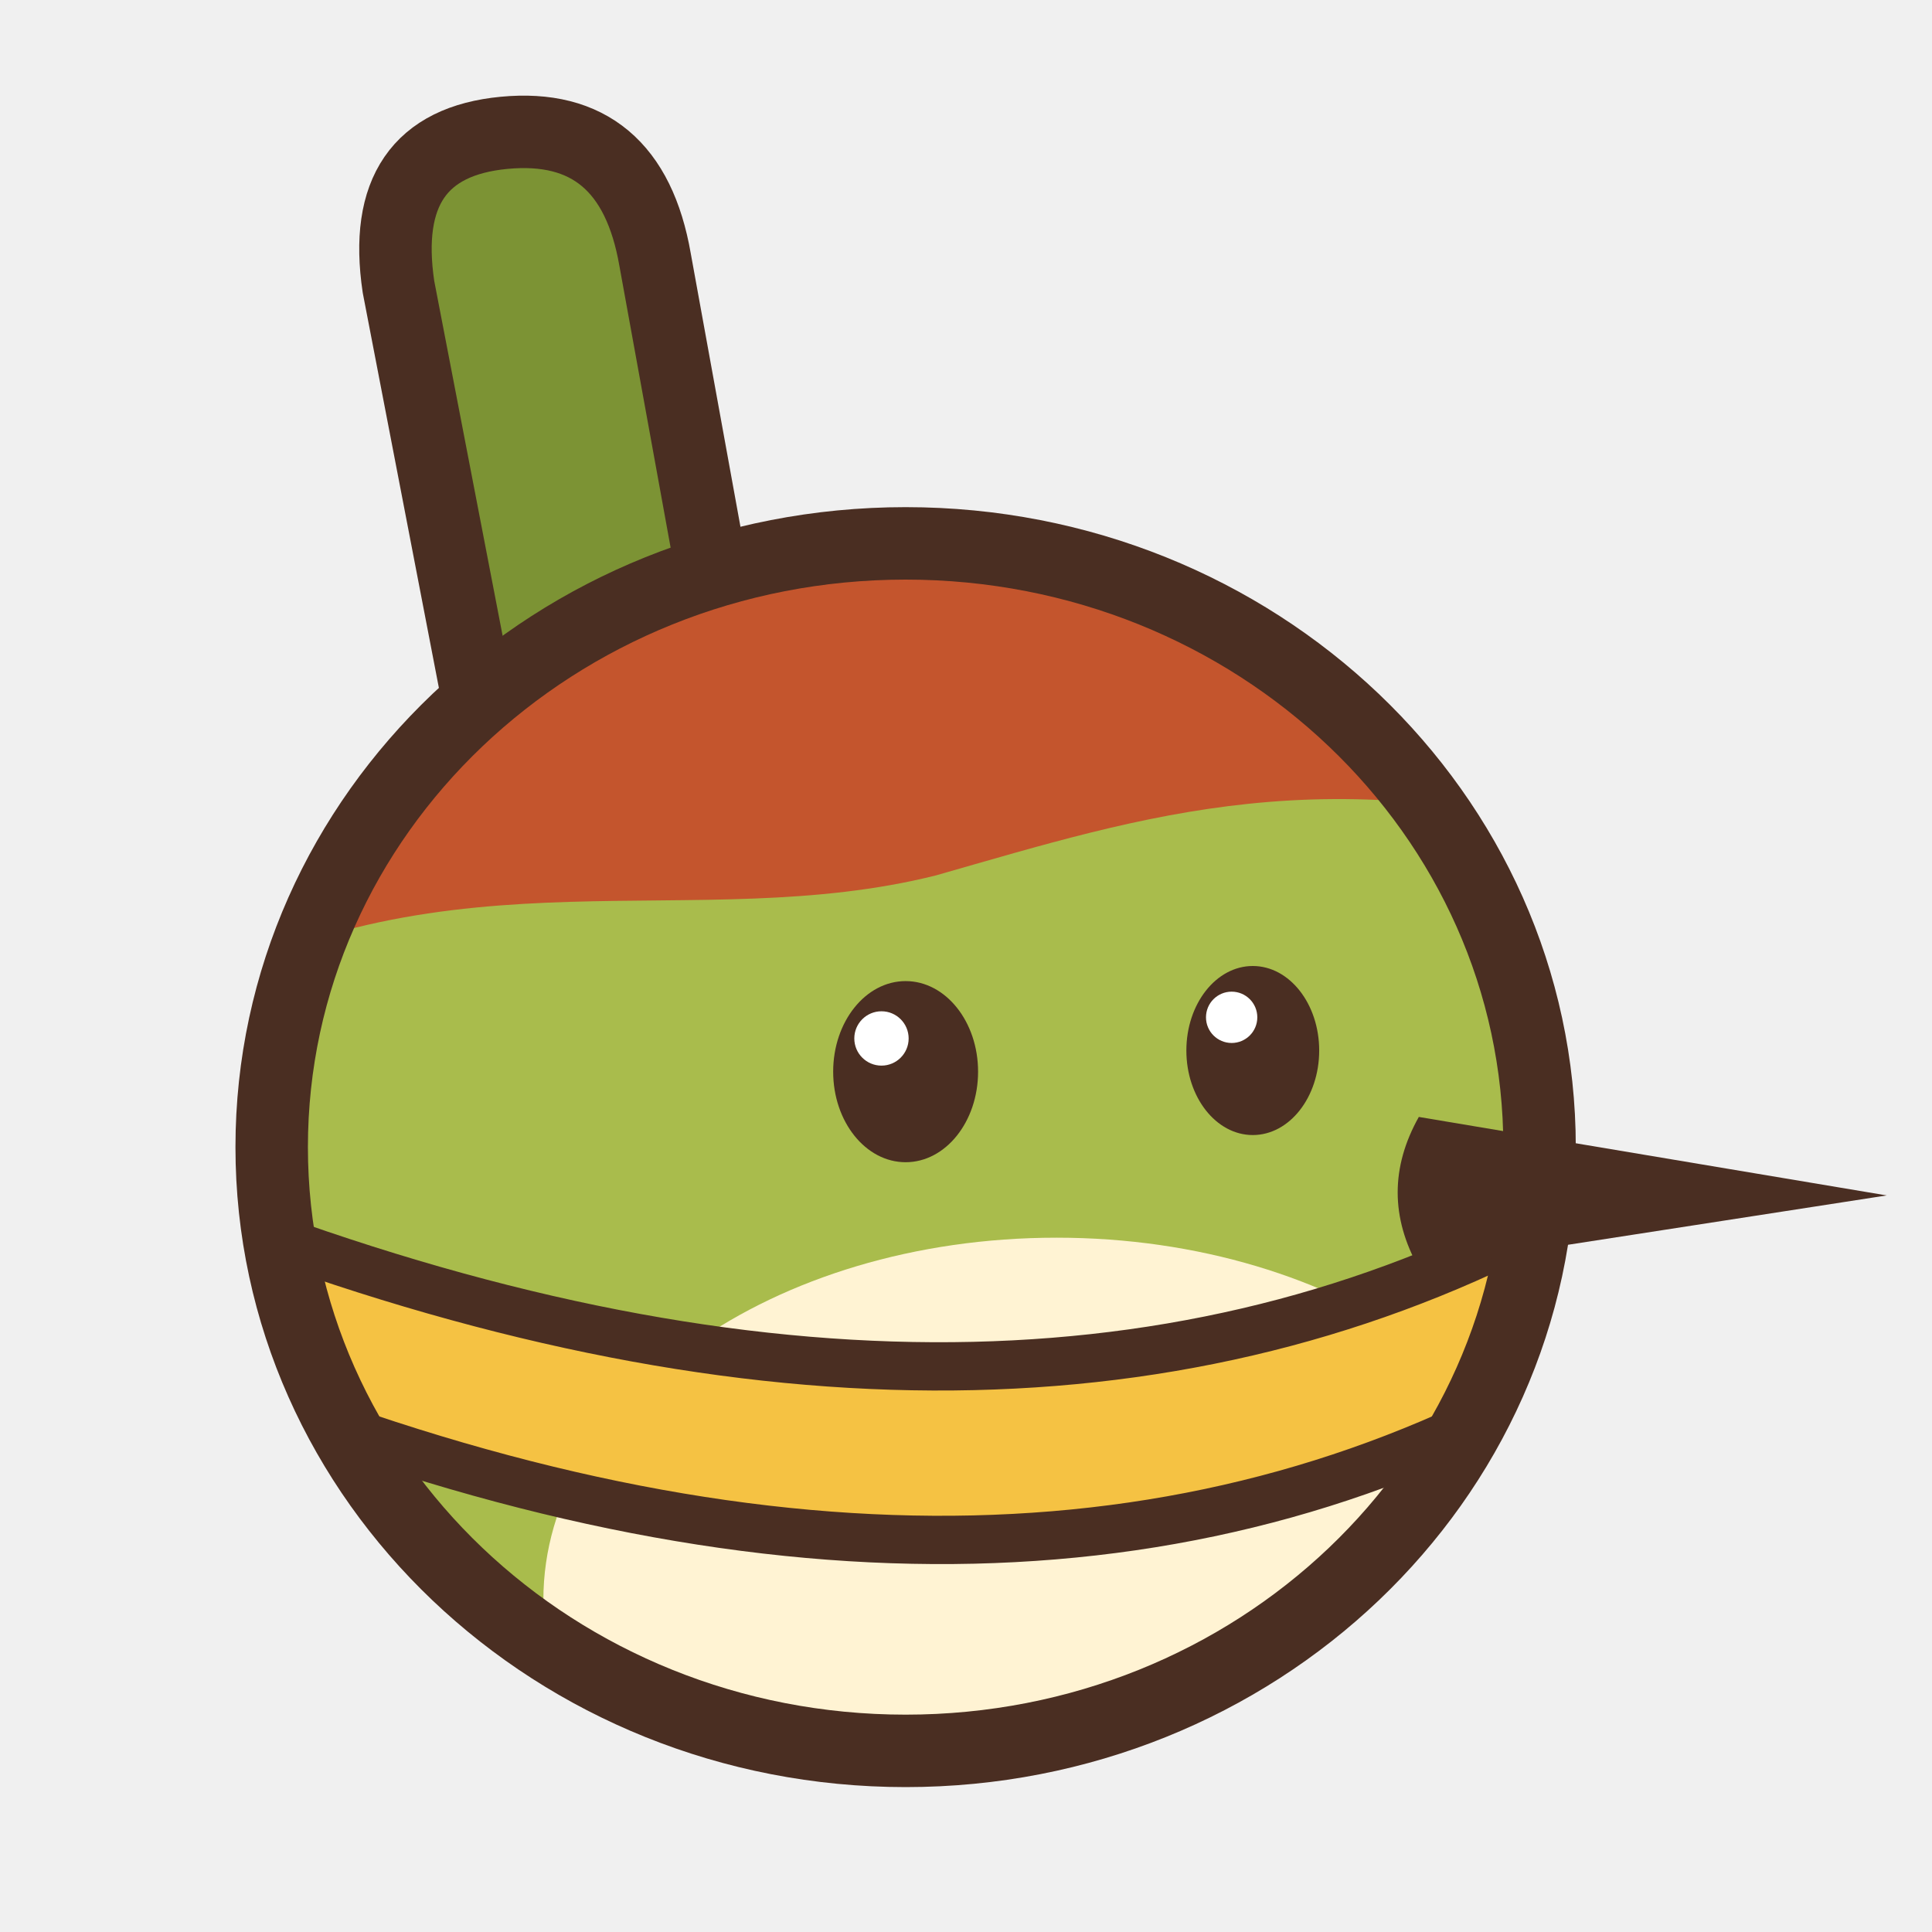
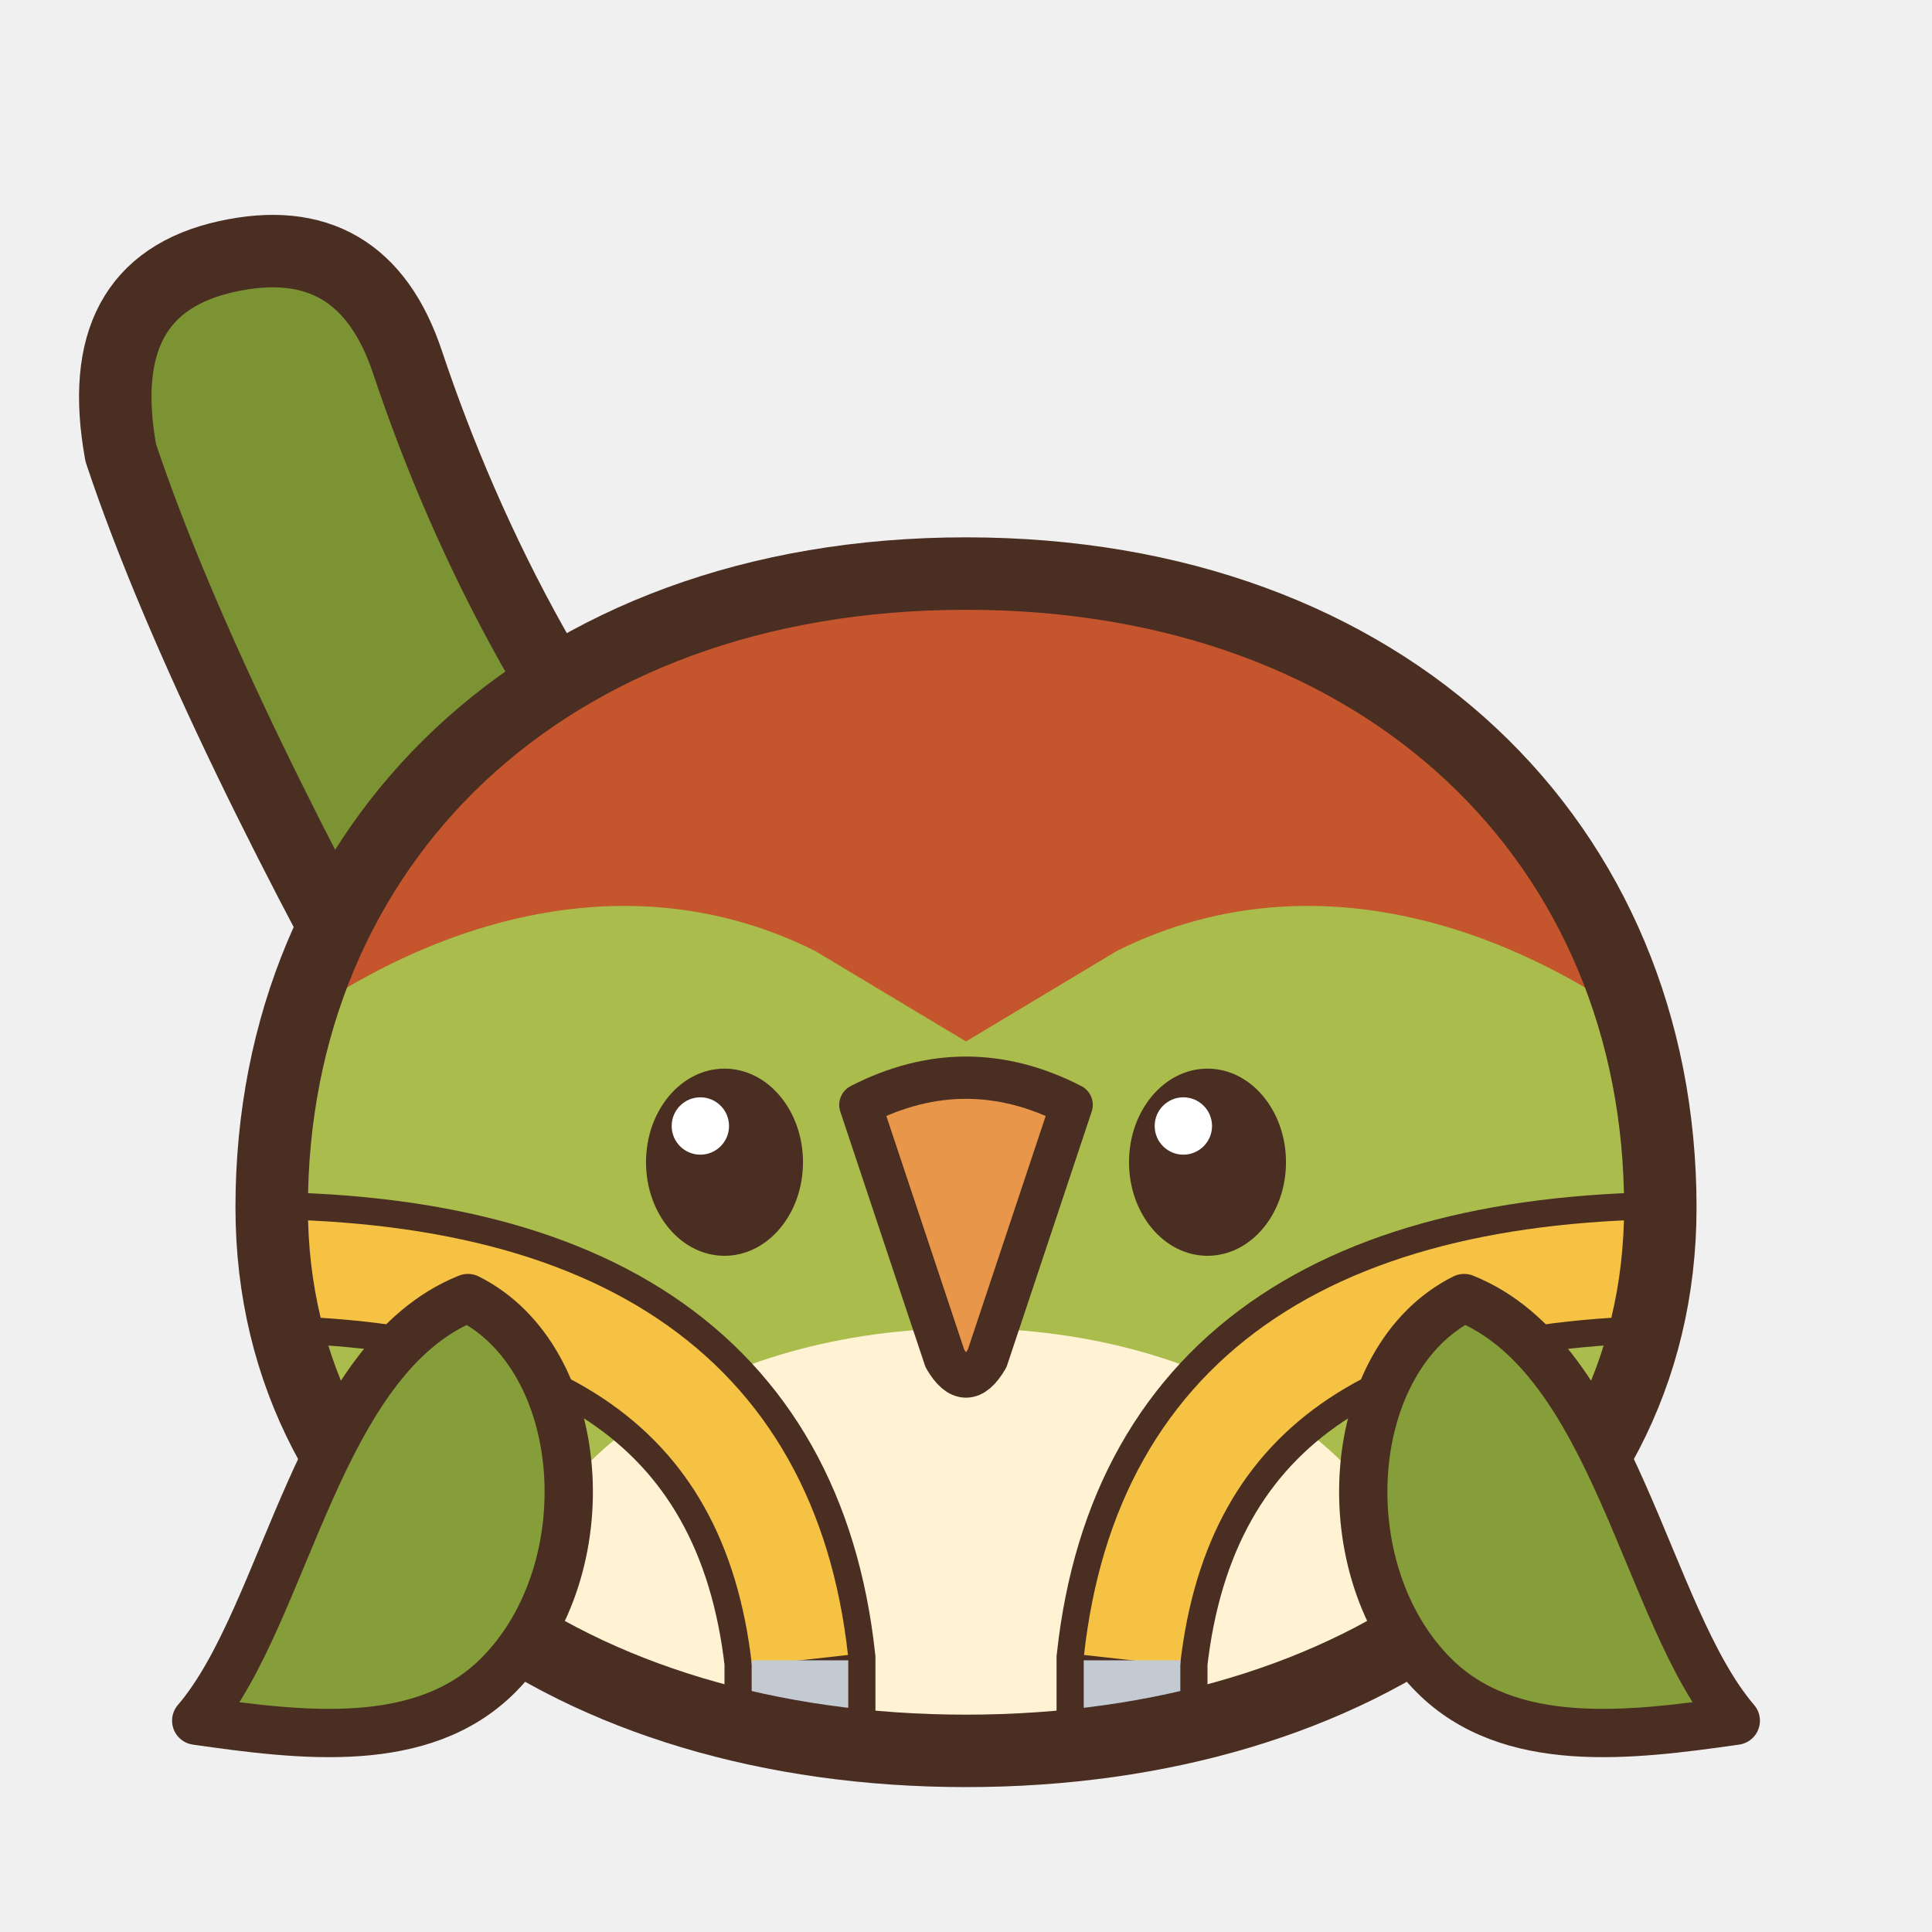
<svg xmlns="http://www.w3.org/2000/svg" viewBox="0 0 64 64" width="64" height="64" role="img" aria-labelledby="t d">
  <defs>
    <clipPath id="i64">
-       <ellipse cx="30" cy="38" rx="21" ry="20" />
+       <path d="M32 19 C 46 19, 55 28, 55 40 C 55 51, 45 58, 32 58 C 19 58, 9 51, 9 40 C 9 28, 18 19, 32 19 Z" />
+     </clipPath>
+     <clipPath id="i64t">
+       <path d="M32 19 C 46 19, 55 28, 55 40 C 55 51, 45 58, 32 58 C 19 58, 9 51, 9 40 C 9 28, 18 19, 32 19 Z" />
+       <rect x="18" y="48" width="28" height="16" />
    </clipPath>
  </defs>
-   <path d="M18.5 37 L13.2 9.5 Q12.5 4.8 16.7 4.4 Q20.9 4 21.7 8.6 L26.5 35 Z" fill="#7C9334" stroke="#4A2E22" stroke-width="2.4" stroke-linejoin="round" />
-   <ellipse cx="30" cy="38" rx="21" ry="20" fill="#A9BC4C" />
+   <path d="M24 30 L14 36 C 10 29, 6 21, 4 15 Q 3 9.5 7.5 8.5 Q 12 7.5 13.5 12 C 15.5 18, 19 25, 24 30 Z" fill="#7C9334" stroke="#4A2E22" stroke-width="2.4" stroke-linejoin="round" />
+   <path d="M32 19 C 46 19, 55 28, 55 40 C 55 51, 45 58, 32 58 C 19 58, 9 51, 9 40 C 9 28, 18 19, 32 19 Z" fill="#A9BC4C" />
  <g clip-path="url(#i64)">
-     <path d="M6 33 C 15 28, 23 31, 31 29 C 38 27, 44 25, 54 28 L54 10 L6 10 Z" fill="#C4552D" />
-     <ellipse cx="35" cy="53" rx="17" ry="12" fill="#FFF3D3" />
-     <path d="M9 41 Q34 50 52 40 L52 45.5 Q34 56 9 46.5 Z" fill="#F5C243" />
-     <path d="M9 41 Q34 50 52 40 M9 46.5 Q34 56 52 45.5" fill="none" stroke="#4A2E22" stroke-width="1.6" />
+     <path d="M6 37 C 12 31, 20 28, 27 31.5 L32 34.5 L37 31.5 C 44 28, 52 31, 58 37 L58 12 L6 12 Z" fill="#C4552D" />
+     <ellipse cx="32" cy="54" rx="15" ry="10" fill="#FFF3D3" />
  </g>
-   <ellipse cx="30" cy="38" rx="21" ry="20" fill="none" stroke="#4A2E22" stroke-width="2.4" />
-   <ellipse cx="30" cy="35.5" rx="2.4" ry="3" fill="#4A2E22" />
-   <ellipse cx="41.5" cy="34.8" rx="2.2" ry="2.8" fill="#4A2E22" />
-   <circle cx="29.2" cy="34.4" r=".9" fill="#FFFFFF" />
-   <circle cx="40.8" cy="33.7" r=".85" fill="#FFFFFF" />
-   <path d="M47 37 L62.5 39.6 L47 42 Q45.6 39.5 47 37 Z" fill="#4A2E22" />
+   <g clip-path="url(#i64t)">
+     <path d="M7 42 Q25 41.5 26.5 55 L26.5 57.5" fill="none" stroke="#4A2E22" stroke-width="5" />
+     <path d="M7 42 Q25 41.5 26.5 55" fill="none" stroke="#F5C243" stroke-width="3.2" />
+     <path d="M26.5 55 L26.5 57.5" stroke="#C3CAD2" stroke-width="3.2" />
+     <path d="M57 42 Q39 41.5 37.5 55 L37.5 57.5" fill="none" stroke="#4A2E22" stroke-width="5" />
+     <path d="M57 42 Q39 41.5 37.5 55" fill="none" stroke="#F5C243" stroke-width="3.2" />
+     <path d="M37.5 55 L37.5 57.5" stroke="#C3CAD2" stroke-width="3.2" />
+   </g>
+   <path d="M32 19 C 46 19, 55 28, 55 40 C 55 51, 45 58, 32 58 C 19 58, 9 51, 9 40 C 9 28, 18 19, 32 19 Z" fill="none" stroke="#4A2E22" stroke-width="2.4" />
+   <path d="M15.5 43 C 19.5 45, 20 52, 16.5 55.5 C 14 58, 10 57.5, 6.5 57 C 9.5 53.5, 10.5 45, 15.5 43 Z" fill="#869E3A" stroke="#4A2E22" stroke-width="1.6" stroke-linejoin="round" />
+   <path d="M48.5 43 C 44.5 45, 44 52, 47.5 55.5 C 50 58, 54 57.5, 57.5 57 C 54.5 53.5, 53.5 45, 48.5 43 Z" fill="#869E3A" stroke="#4A2E22" stroke-width="1.6" stroke-linejoin="round" />
+   <ellipse cx="24" cy="38.5" rx="2.6" ry="3.1" fill="#4A2E22" />
+   <ellipse cx="40" cy="38.5" rx="2.6" ry="3.1" fill="#4A2E22" />
+   <circle cx="23.2" cy="37.3" r=".95" fill="#FFFFFF" />
+   <circle cx="39.2" cy="37.3" r=".95" fill="#FFFFFF" />
+   <path d="M28.5 36.6 Q32 34.8 35.5 36.6 L32.7 45 Q32 46.2 31.3 45 Z" fill="#E8964A" stroke="#4A2E22" stroke-width="1.4" stroke-linejoin="round" />
</svg>
